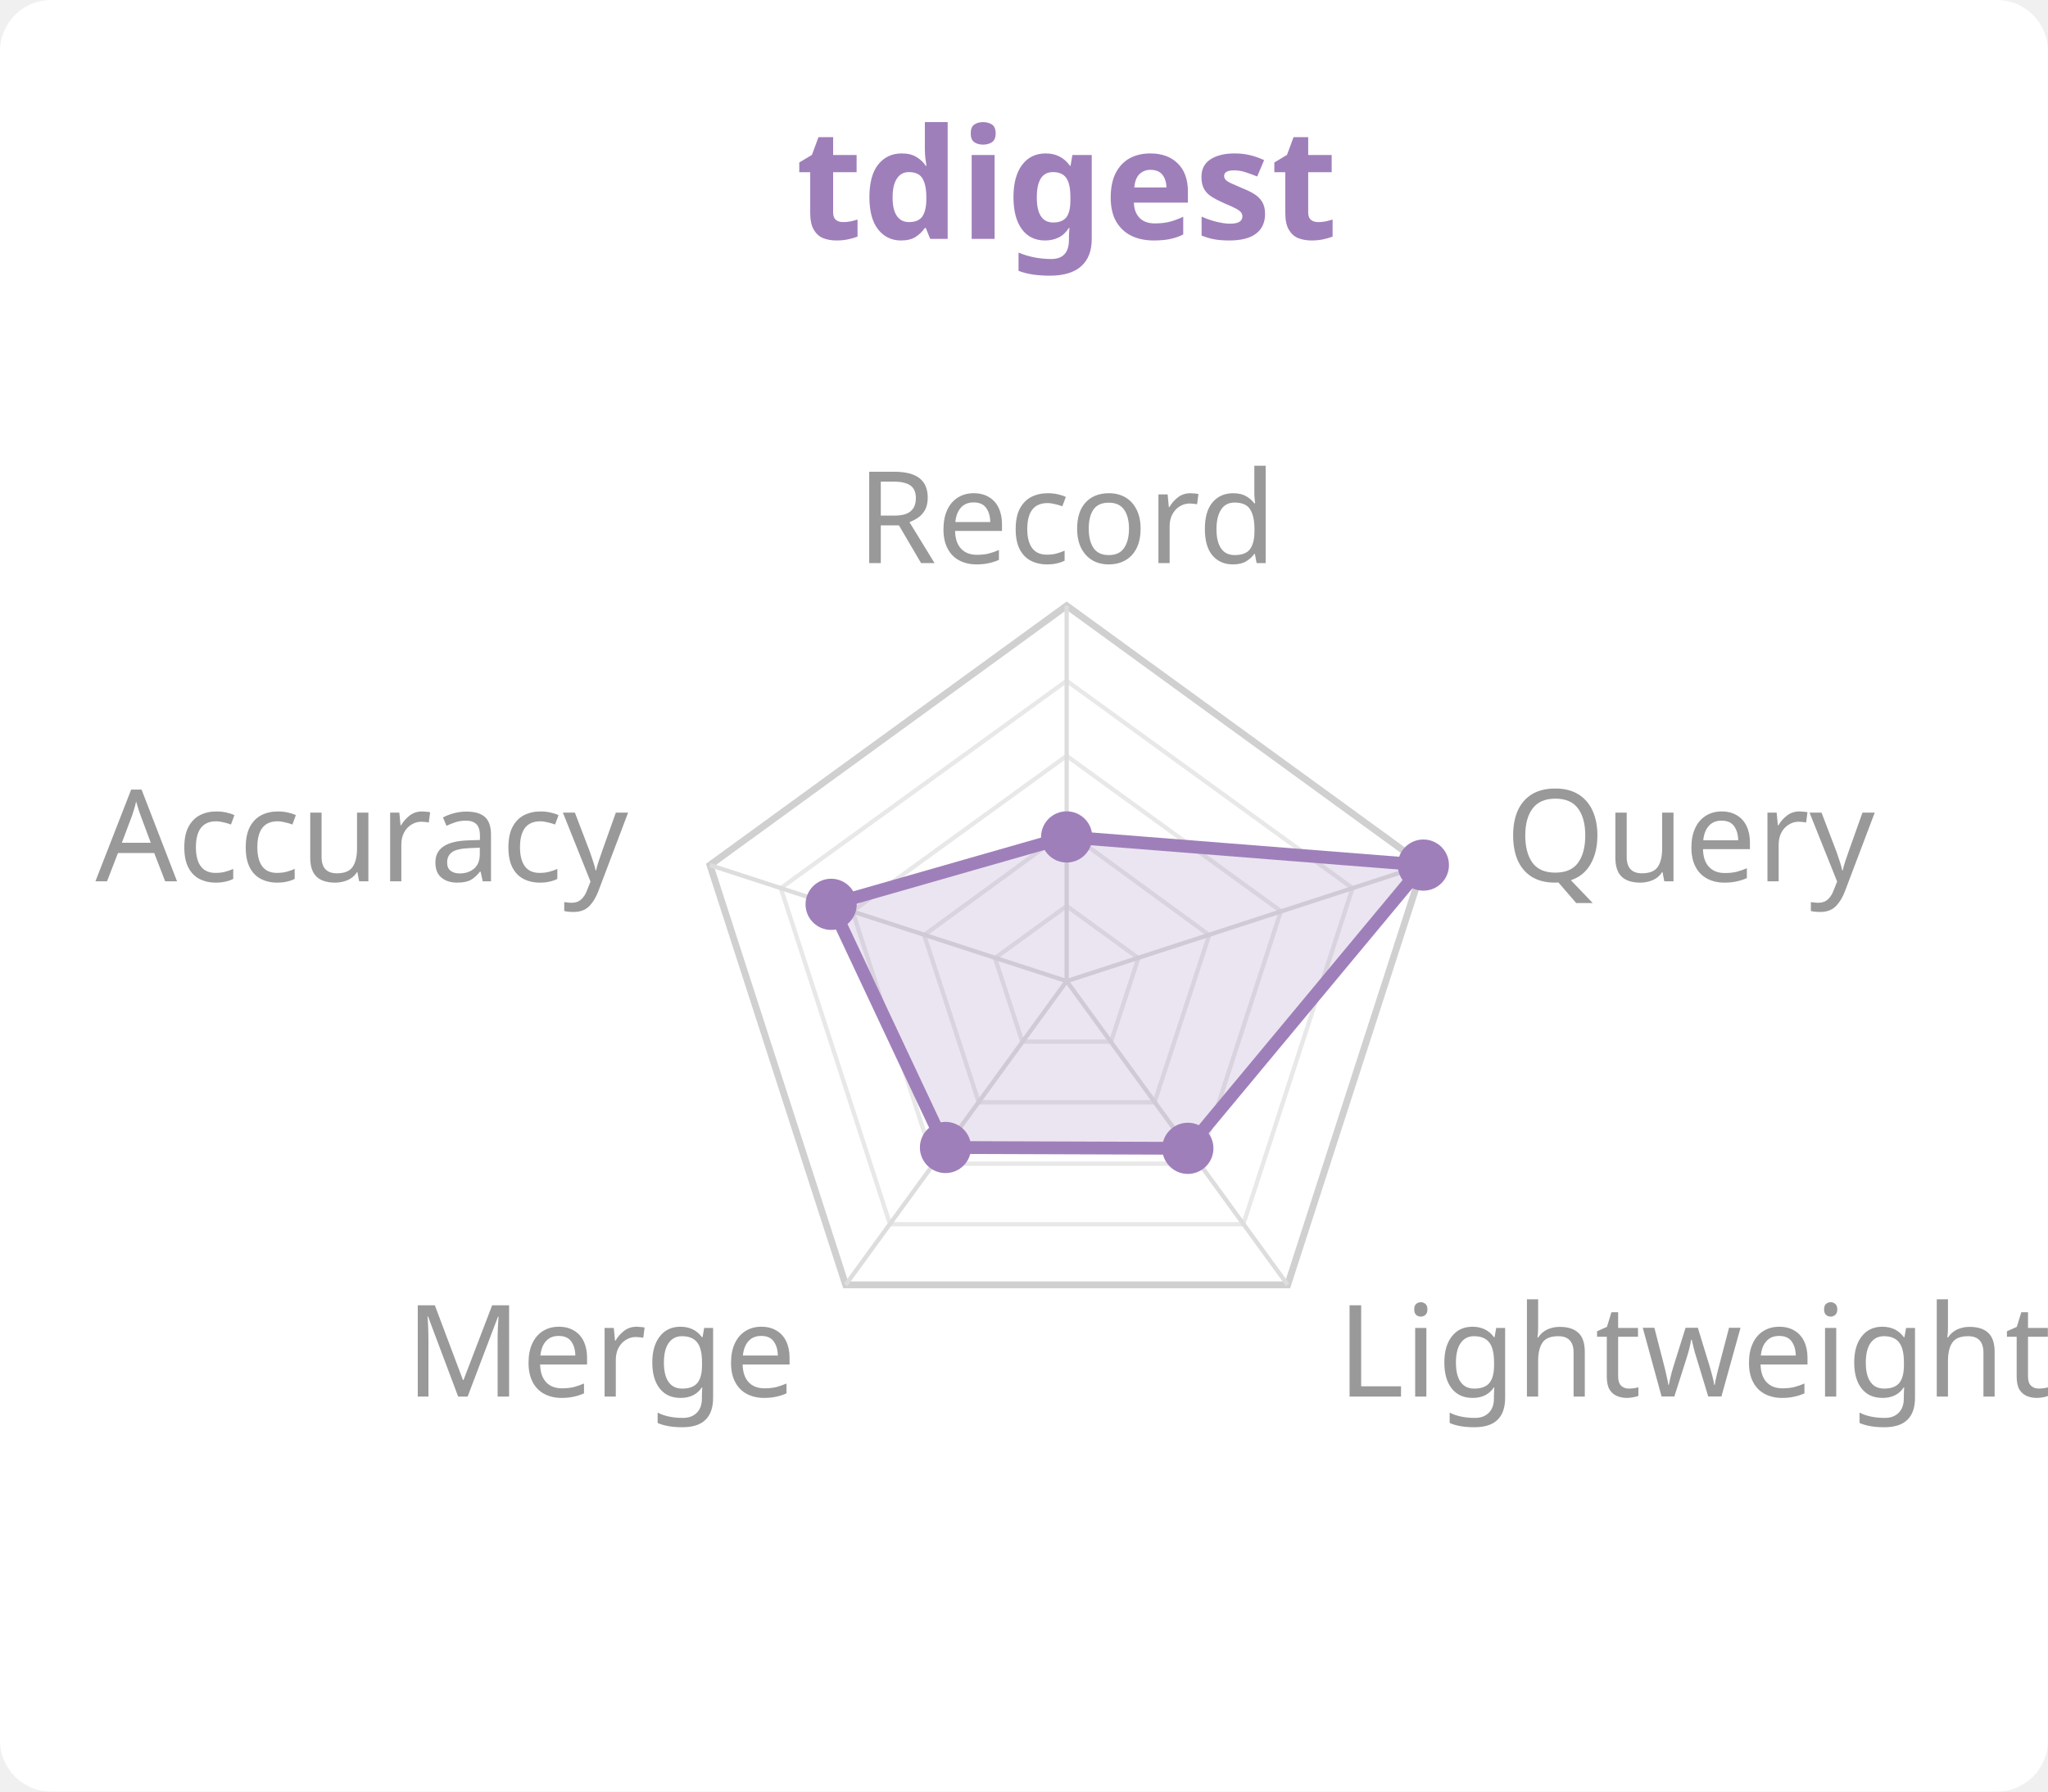
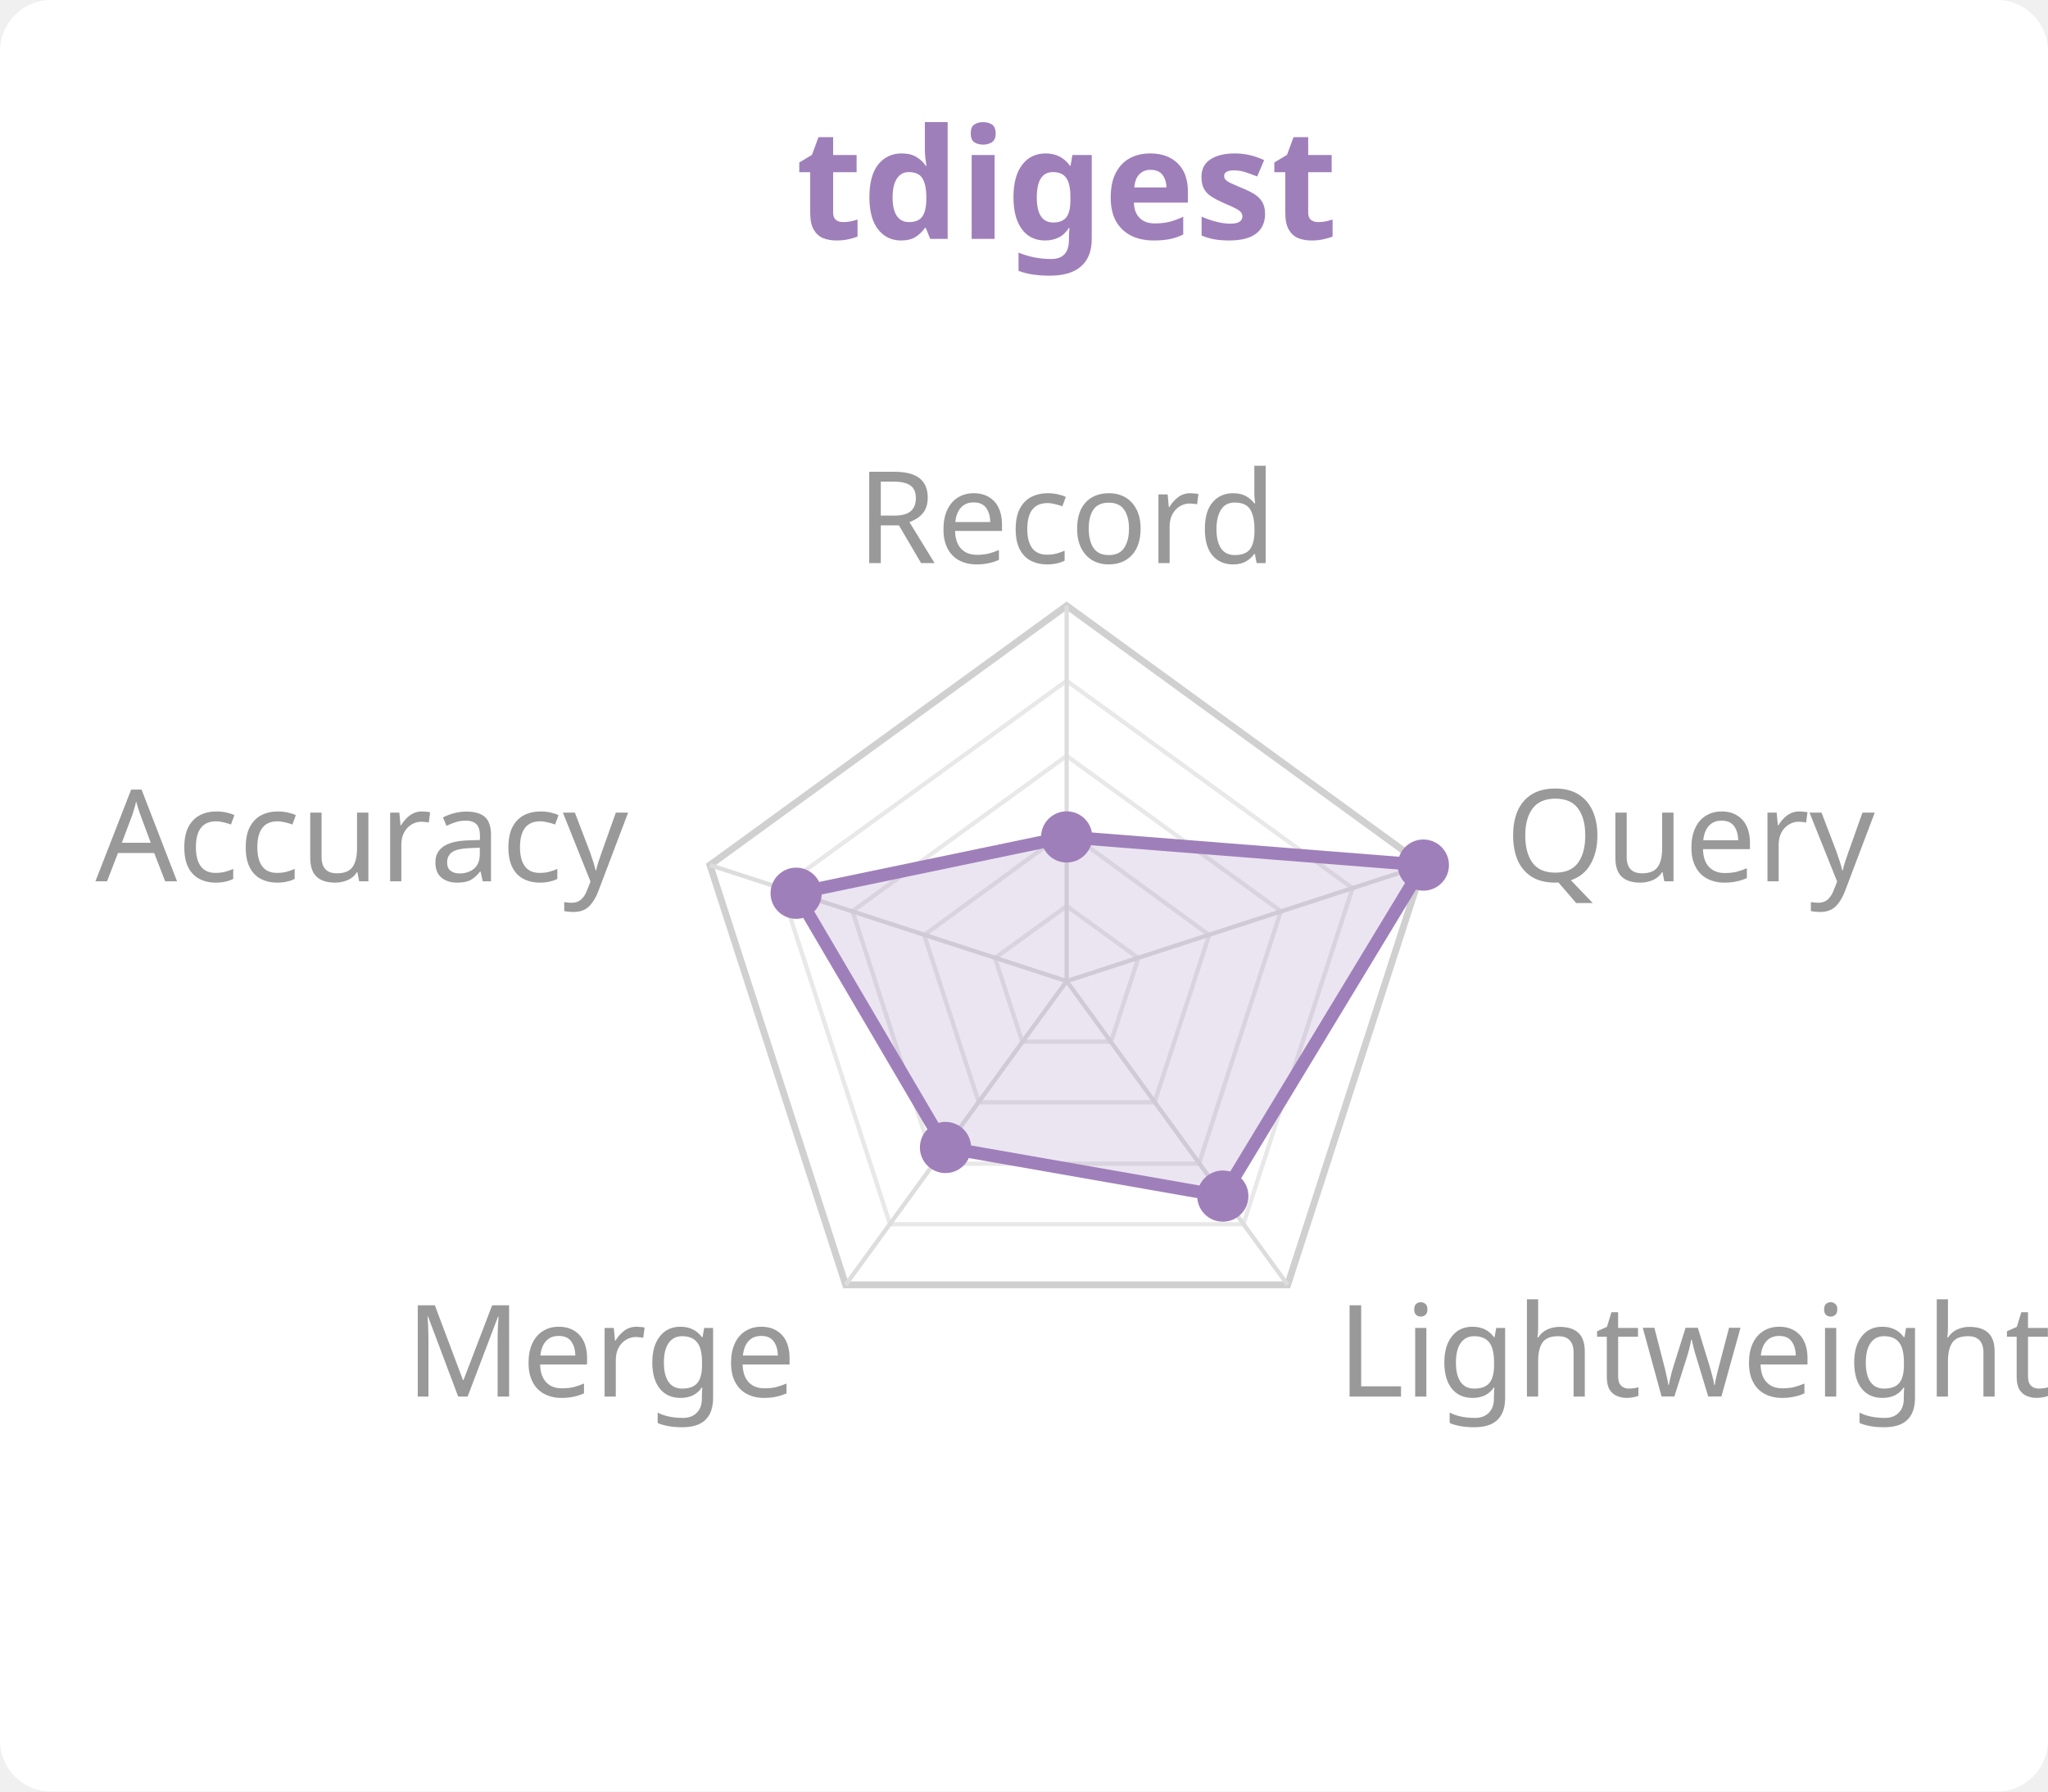
<svg xmlns="http://www.w3.org/2000/svg" viewBox="0 0 240 210" width="240" height="210">
  <rect x="0.0" y="0.0" width="240.0" height="210.0" fill="white" rx="6" />
  <text x="125.0" y="28.0" font-family="system-ui,sans-serif" font-size="18" font-weight="600" fill="#9F7FBA" text-anchor="middle">tdigest</text>
  <polygon points="125.0,106.2 133.4,112.3 130.2,122.1 119.8,122.1 116.6,112.3" fill="none" stroke="#e8e8e8" stroke-width="0.5" />
  <polygon points="125.0,97.4 141.7,109.6 135.3,129.2 114.7,129.2 108.3,109.6" fill="none" stroke="#e8e8e8" stroke-width="0.5" />
  <polygon points="125.0,88.6 150.1,106.8 140.5,136.4 109.5,136.4 99.9,106.8" fill="none" stroke="#e8e8e8" stroke-width="0.5" />
  <polygon points="125.0,79.8 158.5,104.1 145.7,143.5 104.3,143.5 91.5,104.1" fill="none" stroke="#e8e8e8" stroke-width="0.5" />
  <polygon points="125.0,71.0 166.8,101.4 150.9,150.6 99.1,150.6 83.2,101.4" fill="none" stroke="#d0d0d0" stroke-width="0.8" />
  <line x1="125" y1="115" x2="125.0" y2="71.0" stroke="#ddd" stroke-width="0.5" />
  <line x1="125" y1="115" x2="166.8" y2="101.4" stroke="#ddd" stroke-width="0.5" />
  <line x1="125" y1="115" x2="150.9" y2="150.6" stroke="#ddd" stroke-width="0.5" />
  <line x1="125" y1="115" x2="99.1" y2="150.6" stroke="#ddd" stroke-width="0.5" />
  <line x1="125" y1="115" x2="83.2" y2="101.4" stroke="#ddd" stroke-width="0.5" />
  <text x="125.0" y="66.0" font-family="system-ui,sans-serif" font-size="15" fill="#999" text-anchor="middle">Record</text>
  <text x="176.4" y="103.3" font-family="system-ui,sans-serif" font-size="15" fill="#999" text-anchor="start">Query</text>
  <text x="156.7" y="163.7" font-family="system-ui,sans-serif" font-size="15" fill="#999" text-anchor="start">Lightweight</text>
  <text x="93.3" y="163.7" font-family="system-ui,sans-serif" font-size="15" fill="#999" text-anchor="end">Merge</text>
  <text x="73.6" y="103.3" font-family="system-ui,sans-serif" font-size="15" fill="#999" text-anchor="end">Accuracy</text>
-   <polygon points="125.0,98.1 166.8,101.4 139.2,134.6 110.8,134.5 97.4,106.0" fill="#9F7FBA" fill-opacity="0.20" stroke="#9F7FBA" stroke-width="1.5" />
+   <polygon points="125.0,98.1 166.8,101.4 143.3,140.2 110.8,134.5 93.3,104.7" fill="#9F7FBA" fill-opacity="0.20" stroke="#9F7FBA" stroke-width="1.5" />
  <circle cx="125.0" cy="98.1" r="3" fill="#9F7FBA" />
  <circle cx="166.8" cy="101.4" r="3" fill="#9F7FBA" />
-   <circle cx="139.2" cy="134.6" r="3" fill="#9F7FBA" />
+   <circle cx="143.3" cy="140.2" r="3" fill="#9F7FBA" />
  <circle cx="110.8" cy="134.5" r="3" fill="#9F7FBA" />
-   <circle cx="97.4" cy="106.0" r="3" fill="#9F7FBA" />
+   <circle cx="93.3" cy="104.7" r="3" fill="#9F7FBA" />
</svg>
